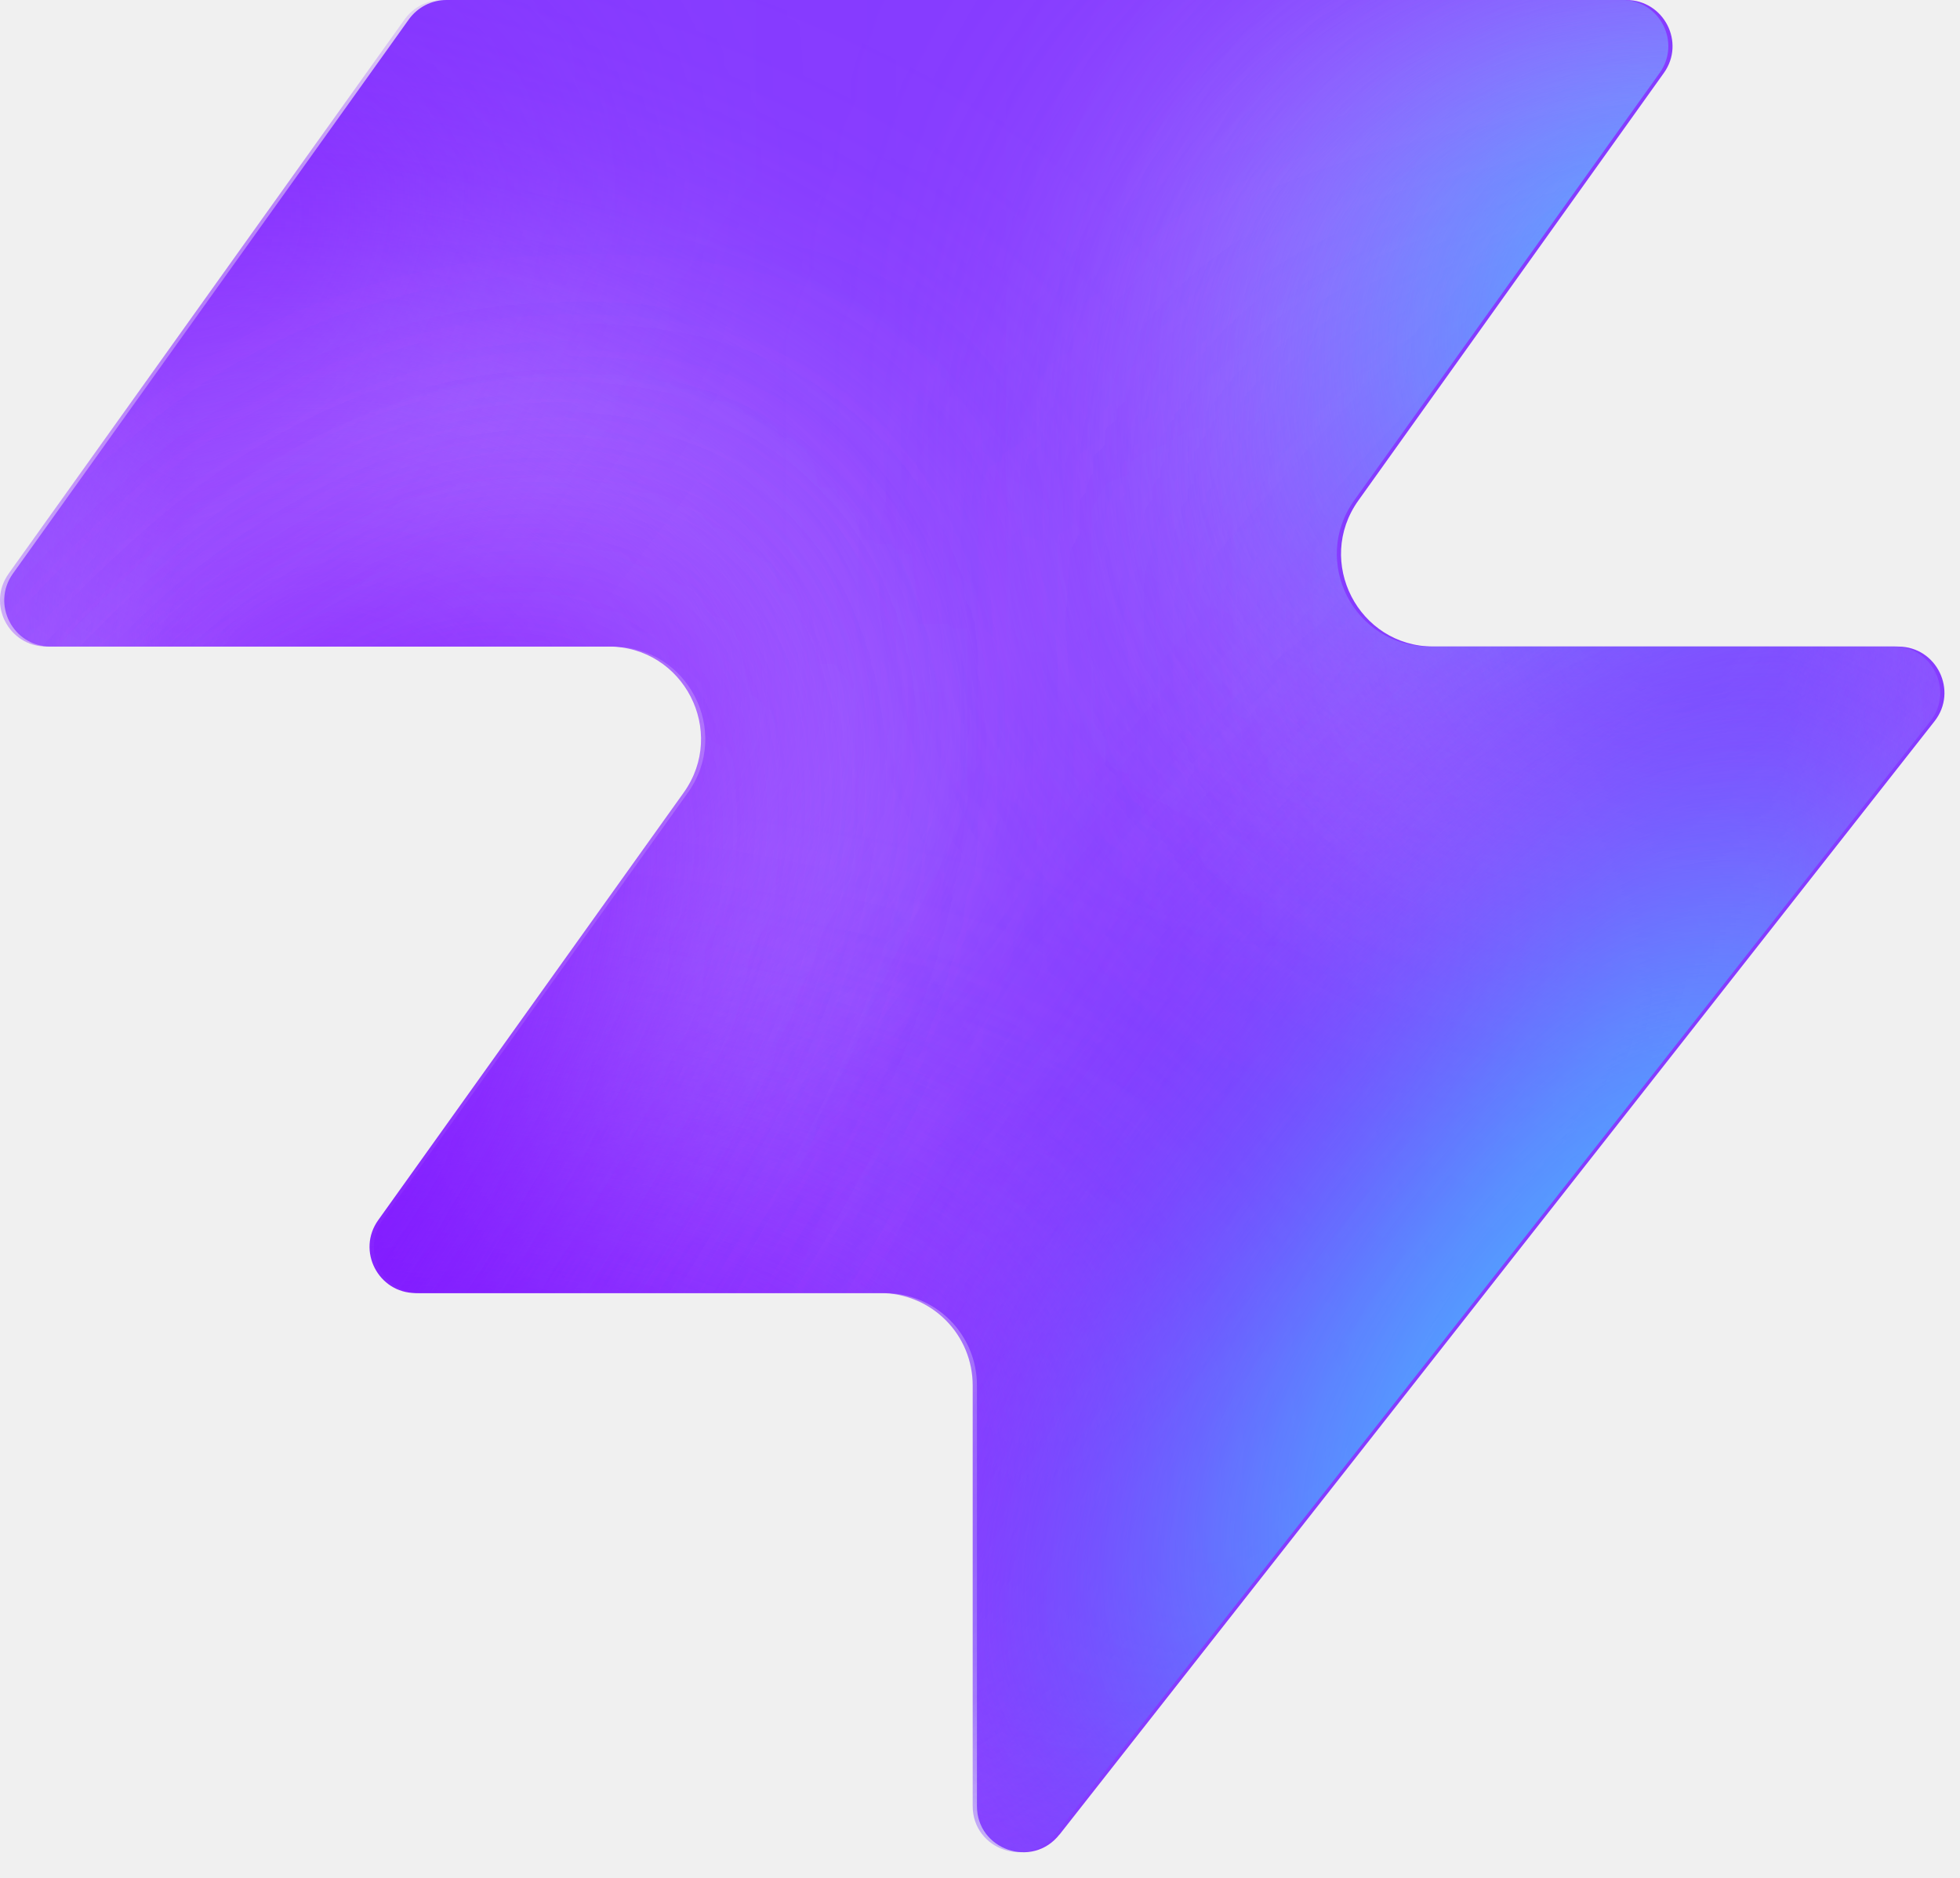
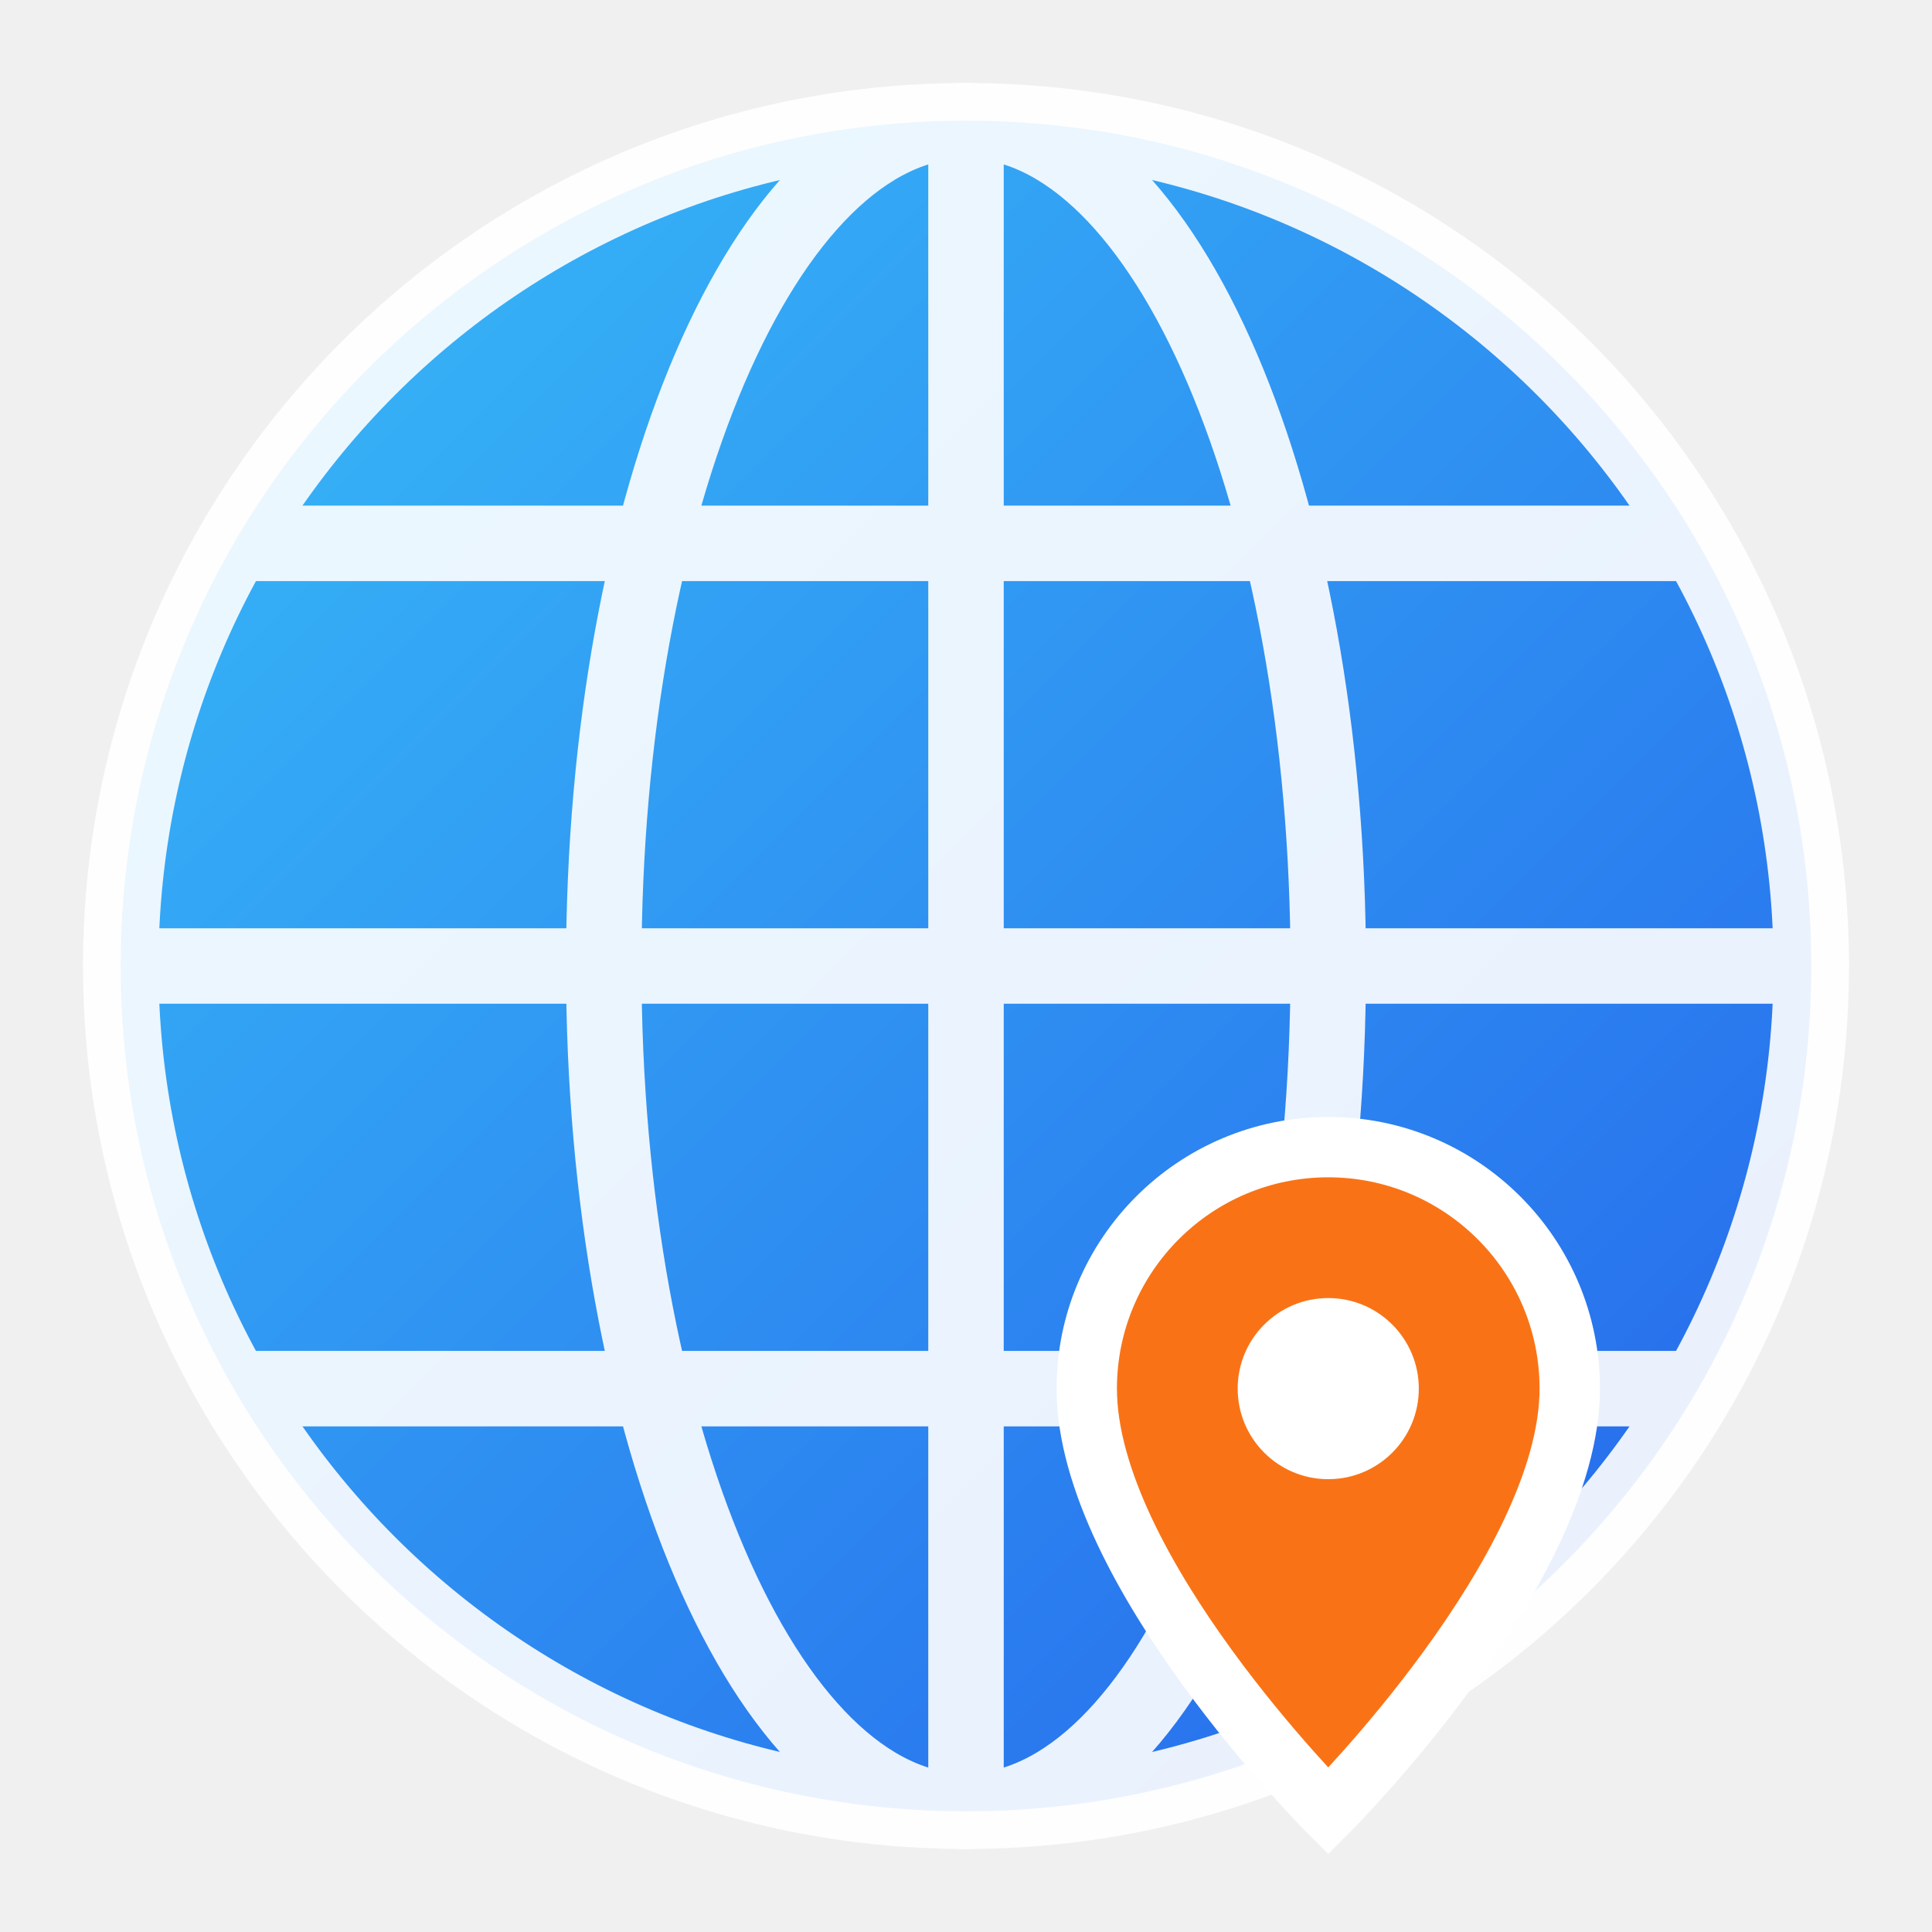
- <svg xmlns="http://www.w3.org/2000/svg" width="48" height="46" fill="none" viewBox="0 0 48 46">
-   <path fill="#863bff" d="M25.946 44.938c-.664.845-2.021.375-2.021-.698V33.937a2.26 2.26 0 0 0-2.262-2.262H10.287c-.92 0-1.456-1.04-.92-1.788l7.48-10.471c1.07-1.497 0-3.578-1.842-3.578H1.237c-.92 0-1.456-1.04-.92-1.788L10.013.474c.214-.297.556-.474.92-.474h28.894c.92 0 1.456 1.04.92 1.788l-7.48 10.471c-1.07 1.498 0 3.579 1.842 3.579h11.377c.943 0 1.473 1.088.89 1.83L25.947 44.94z" style="fill:#863bff;fill:color(display-p3 .525 .23 1);fill-opacity:1" />
-   <mask id="a" width="48" height="46" x="0" y="0" maskUnits="userSpaceOnUse" style="mask-type:alpha">
-     <path fill="#000" d="M25.842 44.938c-.664.844-2.021.375-2.021-.698V33.937a2.26 2.26 0 0 0-2.262-2.262H10.183c-.92 0-1.456-1.04-.92-1.788l7.48-10.471c1.07-1.498 0-3.579-1.842-3.579H1.133c-.92 0-1.456-1.04-.92-1.787L9.91.473c.214-.297.556-.474.92-.474h28.894c.92 0 1.456 1.04.92 1.788l-7.48 10.471c-1.07 1.498 0 3.578 1.842 3.578h11.377c.943 0 1.473 1.088.89 1.832L25.843 44.94z" style="fill:#000;fill-opacity:1" />
-   </mask>
-   <g mask="url(#a)">
-     <g filter="url(#b)">
-       <ellipse cx="5.508" cy="14.704" fill="#ede6ff" rx="5.508" ry="14.704" style="fill:#ede6ff;fill:color(display-p3 .927 .903 1);fill-opacity:1" transform="matrix(.00324 1 1 -.00324 -4.47 31.516)" />
-     </g>
-     <g filter="url(#c)">
-       <ellipse cx="10.399" cy="29.851" fill="#ede6ff" rx="10.399" ry="29.851" style="fill:#ede6ff;fill:color(display-p3 .927 .903 1);fill-opacity:1" transform="matrix(.00324 1 1 -.00324 -39.328 7.883)" />
-     </g>
-     <g filter="url(#d)">
-       <ellipse cx="5.508" cy="30.487" fill="#7e14ff" rx="5.508" ry="30.487" style="fill:#7e14ff;fill:color(display-p3 .492 .077 1);fill-opacity:1" transform="rotate(89.814 -25.913 -14.639)scale(1 -1)" />
-     </g>
-     <g filter="url(#e)">
-       <ellipse cx="5.508" cy="30.599" fill="#7e14ff" rx="5.508" ry="30.599" style="fill:#7e14ff;fill:color(display-p3 .492 .077 1);fill-opacity:1" transform="rotate(89.814 -32.644 -3.334)scale(1 -1)" />
-     </g>
-     <g filter="url(#f)">
-       <ellipse cx="5.508" cy="30.599" fill="#7e14ff" rx="5.508" ry="30.599" style="fill:#7e14ff;fill:color(display-p3 .492 .077 1);fill-opacity:1" transform="matrix(.00324 1 1 -.00324 -34.34 30.47)" />
-     </g>
-     <g filter="url(#g)">
-       <ellipse cx="14.072" cy="22.078" fill="#ede6ff" rx="14.072" ry="22.078" style="fill:#ede6ff;fill:color(display-p3 .927 .903 1);fill-opacity:1" transform="rotate(93.35 24.506 48.493)scale(-1 1)" />
-     </g>
-     <g filter="url(#h)">
-       <ellipse cx="3.47" cy="21.501" fill="#7e14ff" rx="3.47" ry="21.501" style="fill:#7e14ff;fill:color(display-p3 .492 .077 1);fill-opacity:1" transform="rotate(89.009 28.708 47.59)scale(-1 1)" />
-     </g>
-     <g filter="url(#i)">
-       <ellipse cx="3.47" cy="21.501" fill="#7e14ff" rx="3.47" ry="21.501" style="fill:#7e14ff;fill:color(display-p3 .492 .077 1);fill-opacity:1" transform="rotate(89.009 28.708 47.59)scale(-1 1)" />
-     </g>
-     <g filter="url(#j)">
-       <ellipse cx=".387" cy="8.972" fill="#7e14ff" rx="4.407" ry="29.108" style="fill:#7e14ff;fill:color(display-p3 .492 .077 1);fill-opacity:1" transform="rotate(39.51 .387 8.972)" />
-     </g>
-     <g filter="url(#k)">
-       <ellipse cx="47.523" cy="-6.092" fill="#7e14ff" rx="4.407" ry="29.108" style="fill:#7e14ff;fill:color(display-p3 .492 .077 1);fill-opacity:1" transform="rotate(37.892 47.523 -6.092)" />
-     </g>
-     <g filter="url(#l)">
-       <ellipse cx="41.412" cy="6.333" fill="#47bfff" rx="5.971" ry="9.665" style="fill:#47bfff;fill:color(display-p3 .28 .748 1);fill-opacity:1" transform="rotate(37.892 41.412 6.333)" />
-     </g>
-     <g filter="url(#m)">
-       <ellipse cx="-1.879" cy="38.332" fill="#7e14ff" rx="4.407" ry="29.108" style="fill:#7e14ff;fill:color(display-p3 .492 .077 1);fill-opacity:1" transform="rotate(37.892 -1.88 38.332)" />
-     </g>
-     <g filter="url(#n)">
-       <ellipse cx="-1.879" cy="38.332" fill="#7e14ff" rx="4.407" ry="29.108" style="fill:#7e14ff;fill:color(display-p3 .492 .077 1);fill-opacity:1" transform="rotate(37.892 -1.88 38.332)" />
-     </g>
-     <g filter="url(#o)">
-       <ellipse cx="35.651" cy="29.907" fill="#7e14ff" rx="4.407" ry="29.108" style="fill:#7e14ff;fill:color(display-p3 .492 .077 1);fill-opacity:1" transform="rotate(37.892 35.651 29.907)" />
-     </g>
-     <g filter="url(#p)">
-       <ellipse cx="38.418" cy="32.4" fill="#47bfff" rx="5.971" ry="15.297" style="fill:#47bfff;fill:color(display-p3 .28 .748 1);fill-opacity:1" transform="rotate(37.892 38.418 32.4)" />
-     </g>
+ <svg xmlns="http://www.w3.org/2000/svg" viewBox="0 0 64 64" width="64" height="64">
+   <defs>
+     <linearGradient id="g" x1="0" y1="0" x2="1" y2="1">
+       <stop offset="0" stop-color="#38bdf8" />
+       <stop offset="1" stop-color="#2563eb" />
+     </linearGradient>
+   </defs>
+   <circle cx="32" cy="32" r="28" fill="url(#g)" />
+   <g fill="none" stroke="#ffffff" stroke-width="2.5" stroke-linecap="round" opacity="0.9">
+     <circle cx="32" cy="32" r="28" />
+     <ellipse cx="32" cy="32" rx="12" ry="28" />
+     <path d="M32 4v56" />
+     <path d="M4 32h56" />
+     <path d="M8.5 18h47" />
+     <path d="M8.5 46h47" />
  </g>
-   <defs>
-     <filter id="b" width="60.045" height="41.654" x="-19.77" y="16.149" color-interpolation-filters="sRGB" filterUnits="userSpaceOnUse">
-       <feFlood flood-opacity="0" result="BackgroundImageFix" />
-       <feBlend in="SourceGraphic" in2="BackgroundImageFix" result="shape" />
-       <feGaussianBlur result="effect1_foregroundBlur_2002_17158" stdDeviation="7.659" />
-     </filter>
-     <filter id="c" width="90.34" height="51.437" x="-54.613" y="-7.533" color-interpolation-filters="sRGB" filterUnits="userSpaceOnUse">
-       <feFlood flood-opacity="0" result="BackgroundImageFix" />
-       <feBlend in="SourceGraphic" in2="BackgroundImageFix" result="shape" />
-       <feGaussianBlur result="effect1_foregroundBlur_2002_17158" stdDeviation="7.659" />
-     </filter>
-     <filter id="d" width="79.355" height="29.4" x="-49.64" y="2.03" color-interpolation-filters="sRGB" filterUnits="userSpaceOnUse">
-       <feFlood flood-opacity="0" result="BackgroundImageFix" />
-       <feBlend in="SourceGraphic" in2="BackgroundImageFix" result="shape" />
-       <feGaussianBlur result="effect1_foregroundBlur_2002_17158" stdDeviation="4.596" />
-     </filter>
-     <filter id="e" width="79.579" height="29.4" x="-45.045" y="20.029" color-interpolation-filters="sRGB" filterUnits="userSpaceOnUse">
-       <feFlood flood-opacity="0" result="BackgroundImageFix" />
-       <feBlend in="SourceGraphic" in2="BackgroundImageFix" result="shape" />
-       <feGaussianBlur result="effect1_foregroundBlur_2002_17158" stdDeviation="4.596" />
-     </filter>
-     <filter id="f" width="79.579" height="29.4" x="-43.513" y="21.178" color-interpolation-filters="sRGB" filterUnits="userSpaceOnUse">
-       <feFlood flood-opacity="0" result="BackgroundImageFix" />
-       <feBlend in="SourceGraphic" in2="BackgroundImageFix" result="shape" />
-       <feGaussianBlur result="effect1_foregroundBlur_2002_17158" stdDeviation="4.596" />
-     </filter>
-     <filter id="g" width="74.749" height="58.852" x="15.756" y="-17.901" color-interpolation-filters="sRGB" filterUnits="userSpaceOnUse">
-       <feFlood flood-opacity="0" result="BackgroundImageFix" />
-       <feBlend in="SourceGraphic" in2="BackgroundImageFix" result="shape" />
-       <feGaussianBlur result="effect1_foregroundBlur_2002_17158" stdDeviation="7.659" />
-     </filter>
-     <filter id="h" width="61.377" height="25.362" x="23.548" y="2.284" color-interpolation-filters="sRGB" filterUnits="userSpaceOnUse">
-       <feFlood flood-opacity="0" result="BackgroundImageFix" />
-       <feBlend in="SourceGraphic" in2="BackgroundImageFix" result="shape" />
-       <feGaussianBlur result="effect1_foregroundBlur_2002_17158" stdDeviation="4.596" />
-     </filter>
-     <filter id="i" width="61.377" height="25.362" x="23.548" y="2.284" color-interpolation-filters="sRGB" filterUnits="userSpaceOnUse">
-       <feFlood flood-opacity="0" result="BackgroundImageFix" />
-       <feBlend in="SourceGraphic" in2="BackgroundImageFix" result="shape" />
-       <feGaussianBlur result="effect1_foregroundBlur_2002_17158" stdDeviation="4.596" />
-     </filter>
-     <filter id="j" width="56.045" height="63.649" x="-27.636" y="-22.853" color-interpolation-filters="sRGB" filterUnits="userSpaceOnUse">
-       <feFlood flood-opacity="0" result="BackgroundImageFix" />
-       <feBlend in="SourceGraphic" in2="BackgroundImageFix" result="shape" />
-       <feGaussianBlur result="effect1_foregroundBlur_2002_17158" stdDeviation="4.596" />
-     </filter>
-     <filter id="k" width="54.814" height="64.646" x="20.116" y="-38.415" color-interpolation-filters="sRGB" filterUnits="userSpaceOnUse">
-       <feFlood flood-opacity="0" result="BackgroundImageFix" />
-       <feBlend in="SourceGraphic" in2="BackgroundImageFix" result="shape" />
-       <feGaussianBlur result="effect1_foregroundBlur_2002_17158" stdDeviation="4.596" />
-     </filter>
-     <filter id="l" width="33.541" height="35.313" x="24.641" y="-11.323" color-interpolation-filters="sRGB" filterUnits="userSpaceOnUse">
-       <feFlood flood-opacity="0" result="BackgroundImageFix" />
-       <feBlend in="SourceGraphic" in2="BackgroundImageFix" result="shape" />
-       <feGaussianBlur result="effect1_foregroundBlur_2002_17158" stdDeviation="4.596" />
-     </filter>
-     <filter id="m" width="54.814" height="64.646" x="-29.286" y="6.009" color-interpolation-filters="sRGB" filterUnits="userSpaceOnUse">
-       <feFlood flood-opacity="0" result="BackgroundImageFix" />
-       <feBlend in="SourceGraphic" in2="BackgroundImageFix" result="shape" />
-       <feGaussianBlur result="effect1_foregroundBlur_2002_17158" stdDeviation="4.596" />
-     </filter>
-     <filter id="n" width="54.814" height="64.646" x="-29.286" y="6.009" color-interpolation-filters="sRGB" filterUnits="userSpaceOnUse">
-       <feFlood flood-opacity="0" result="BackgroundImageFix" />
-       <feBlend in="SourceGraphic" in2="BackgroundImageFix" result="shape" />
-       <feGaussianBlur result="effect1_foregroundBlur_2002_17158" stdDeviation="4.596" />
-     </filter>
-     <filter id="o" width="54.814" height="64.646" x="8.244" y="-2.416" color-interpolation-filters="sRGB" filterUnits="userSpaceOnUse">
-       <feFlood flood-opacity="0" result="BackgroundImageFix" />
-       <feBlend in="SourceGraphic" in2="BackgroundImageFix" result="shape" />
-       <feGaussianBlur result="effect1_foregroundBlur_2002_17158" stdDeviation="4.596" />
-     </filter>
-     <filter id="p" width="39.409" height="43.623" x="18.713" y="10.588" color-interpolation-filters="sRGB" filterUnits="userSpaceOnUse">
-       <feFlood flood-opacity="0" result="BackgroundImageFix" />
-       <feBlend in="SourceGraphic" in2="BackgroundImageFix" result="shape" />
-       <feGaussianBlur result="effect1_foregroundBlur_2002_17158" stdDeviation="4.596" />
-     </filter>
-   </defs>
+   <path d="M44 38a8 8 0 0 0-8 8c0 6 8 14 8 14s8-8 8-14a8 8 0 0 0-8-8z" fill="#f97316" stroke="#ffffff" stroke-width="2" />
+   <circle cx="44" cy="46" r="3" fill="#ffffff" />
</svg>
